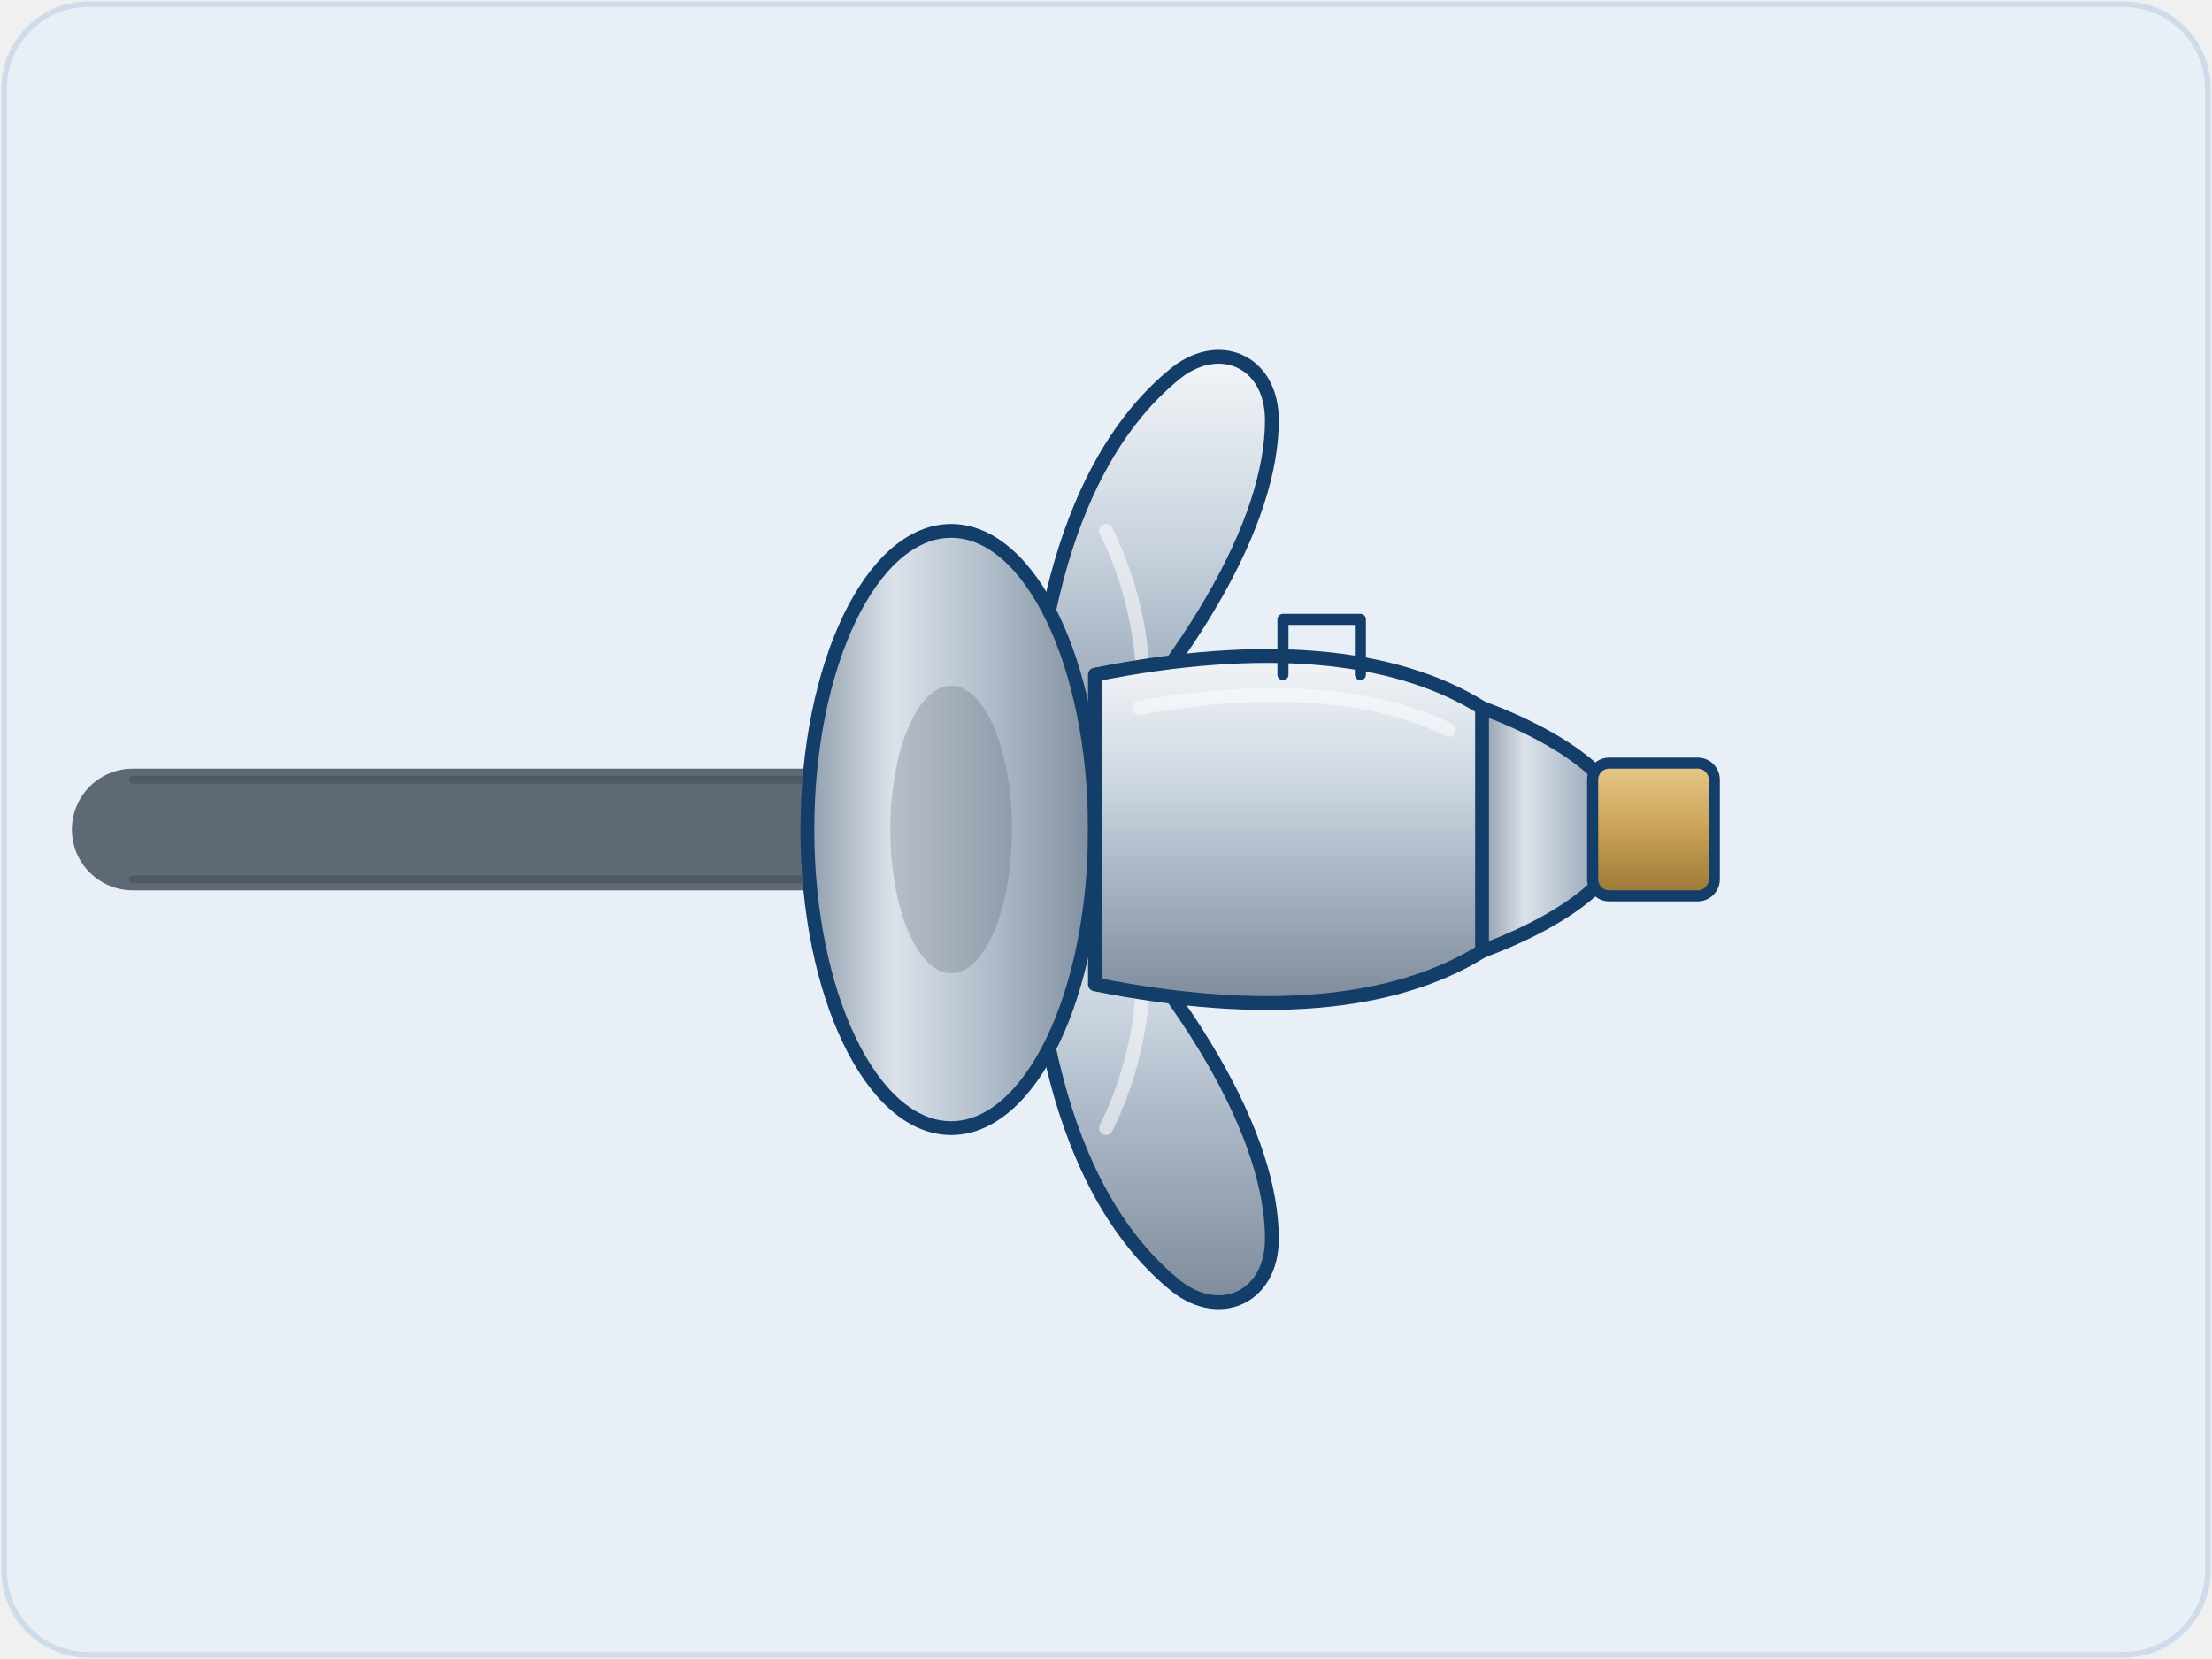
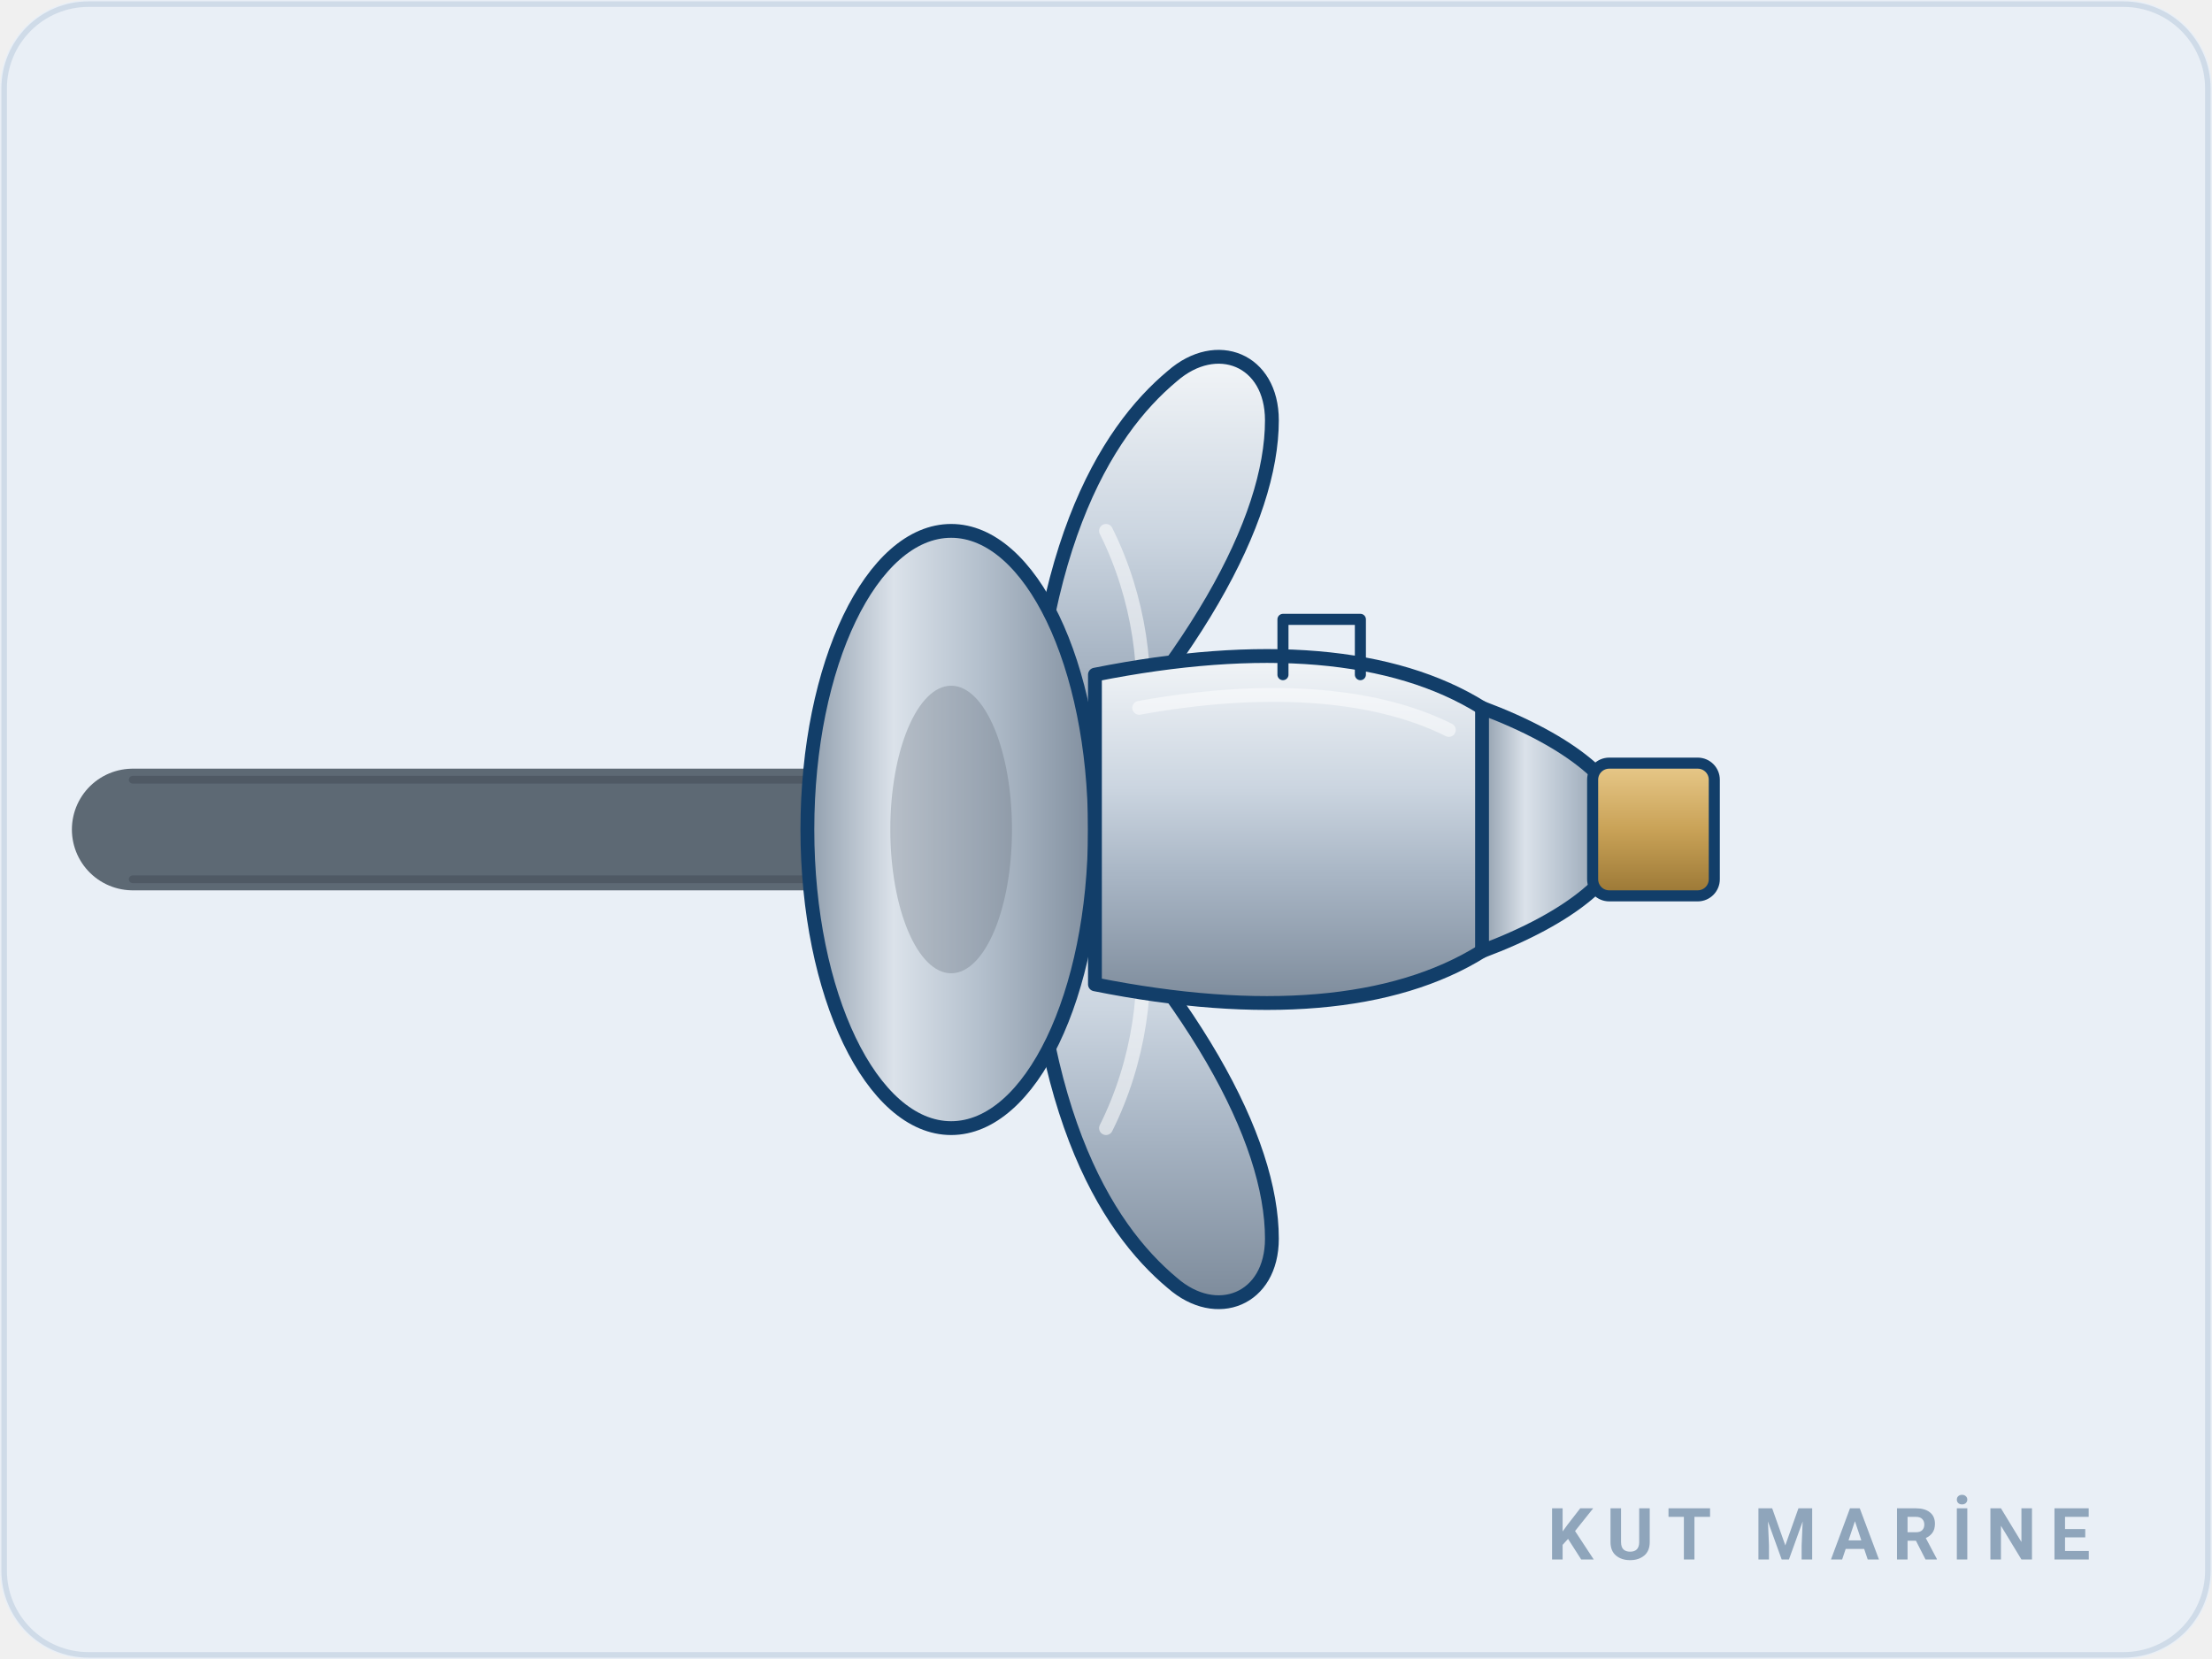
<svg xmlns="http://www.w3.org/2000/svg" viewBox="0 0 400 300" width="400" height="300" role="img" aria-labelledby="t d">
  <defs>
    <linearGradient id="metal" x1="0" y1="0" x2="0" y2="1">
      <stop offset="0" stop-color="#f2f5f8" />
      <stop offset=".38" stop-color="#cbd5e0" />
      <stop offset=".62" stop-color="#aab7c6" />
      <stop offset="1" stop-color="#7d8b9b" />
    </linearGradient>
    <linearGradient id="metalV" x1="0" y1="0" x2="1" y2="0">
      <stop offset="0" stop-color="#8f9dac" />
      <stop offset=".3" stop-color="#dbe2ea" />
      <stop offset=".6" stop-color="#b4c0cd" />
      <stop offset="1" stop-color="#808e9e" />
    </linearGradient>
    <linearGradient id="lead" x1="0" y1="0" x2="0" y2="1">
      <stop offset="0" stop-color="#9aa4ae" />
      <stop offset=".45" stop-color="#6d7883" />
      <stop offset="1" stop-color="#48515b" />
    </linearGradient>
    <linearGradient id="brass" x1="0" y1="0" x2="0" y2="1">
      <stop offset="0" stop-color="#e8c98a" />
      <stop offset=".5" stop-color="#c9a257" />
      <stop offset="1" stop-color="#9a7735" />
    </linearGradient>
    <linearGradient id="sea" x1="0" y1="0" x2="0" y2="1">
      <stop offset="0" stop-color="#bfe0f5" />
      <stop offset="1" stop-color="#5f9fd0" />
    </linearGradient>
  </defs>
  <rect width="400" height="300" rx="16" fill="#e9eff6" />
  <rect x=".75" y=".75" width="398.5" height="298.5" rx="15.25" fill="none" stroke="#cfdbe8" />
  <g stroke-linejoin="round" stroke-linecap="round">
    <path d="M24 150h126" stroke="#5d6974" stroke-width="22" />
    <path d="M24 141h126M24 159h126" stroke="#434d58" stroke-width="1.4" opacity=".55" />
    <path d="M186 150c0-50 14-72 26-82 8-7 18-3 18 8 0 18-14 44-44 74z" fill="url(#metal)" stroke="#123e69" stroke-width="2.5" />
    <path d="M186 150c0 50 14 72 26 82 8 7 18 3 18-8 0-18-14-44-44-74z" fill="url(#metal)" stroke="#123e69" stroke-width="2.5" />
    <path d="M200 96c6 12 8 26 6 38" fill="none" stroke="#fff" stroke-width="2.5" opacity=".55" />
    <path d="M200 204c6-12 8-26 6-38" fill="none" stroke="#fff" stroke-width="2.5" opacity=".55" />
    <ellipse cx="172" cy="150" rx="26" ry="54" fill="url(#metalV)" stroke="#123e69" stroke-width="2.5" />
    <ellipse cx="172" cy="150" rx="11" ry="26" fill="#5d6974" opacity=".3" />
    <path d="M198 122c30-6 54-4 70 6 10 7 10 37 0 44-16 10-40 12-70 6z" fill="url(#metal)" stroke="#123e69" stroke-width="2.5" />
    <path d="M268 128c16 6 26 14 26 22s-10 16-26 22z" fill="url(#metalV)" stroke="#123e69" stroke-width="2.5" />
    <path d="M206 128c22-4 42-3 56 4" fill="none" stroke="#fff" stroke-width="2.5" opacity=".5" />
    <rect x="288" y="138" width="22" height="24" rx="3" fill="url(#brass)" stroke="#123e69" stroke-width="2" />
    <path d="M232 122v-10h14v10" fill="none" stroke="#123e69" stroke-width="2" />
  </g>
+   <text x="378" y="282" fill="#123e69" opacity=".42" font-family="system-ui,-apple-system,Segoe UI,Roboto,sans-serif" font-size="13" font-weight="600" letter-spacing="2.4" text-anchor="end">KUT MARİNE</text>
</svg>
